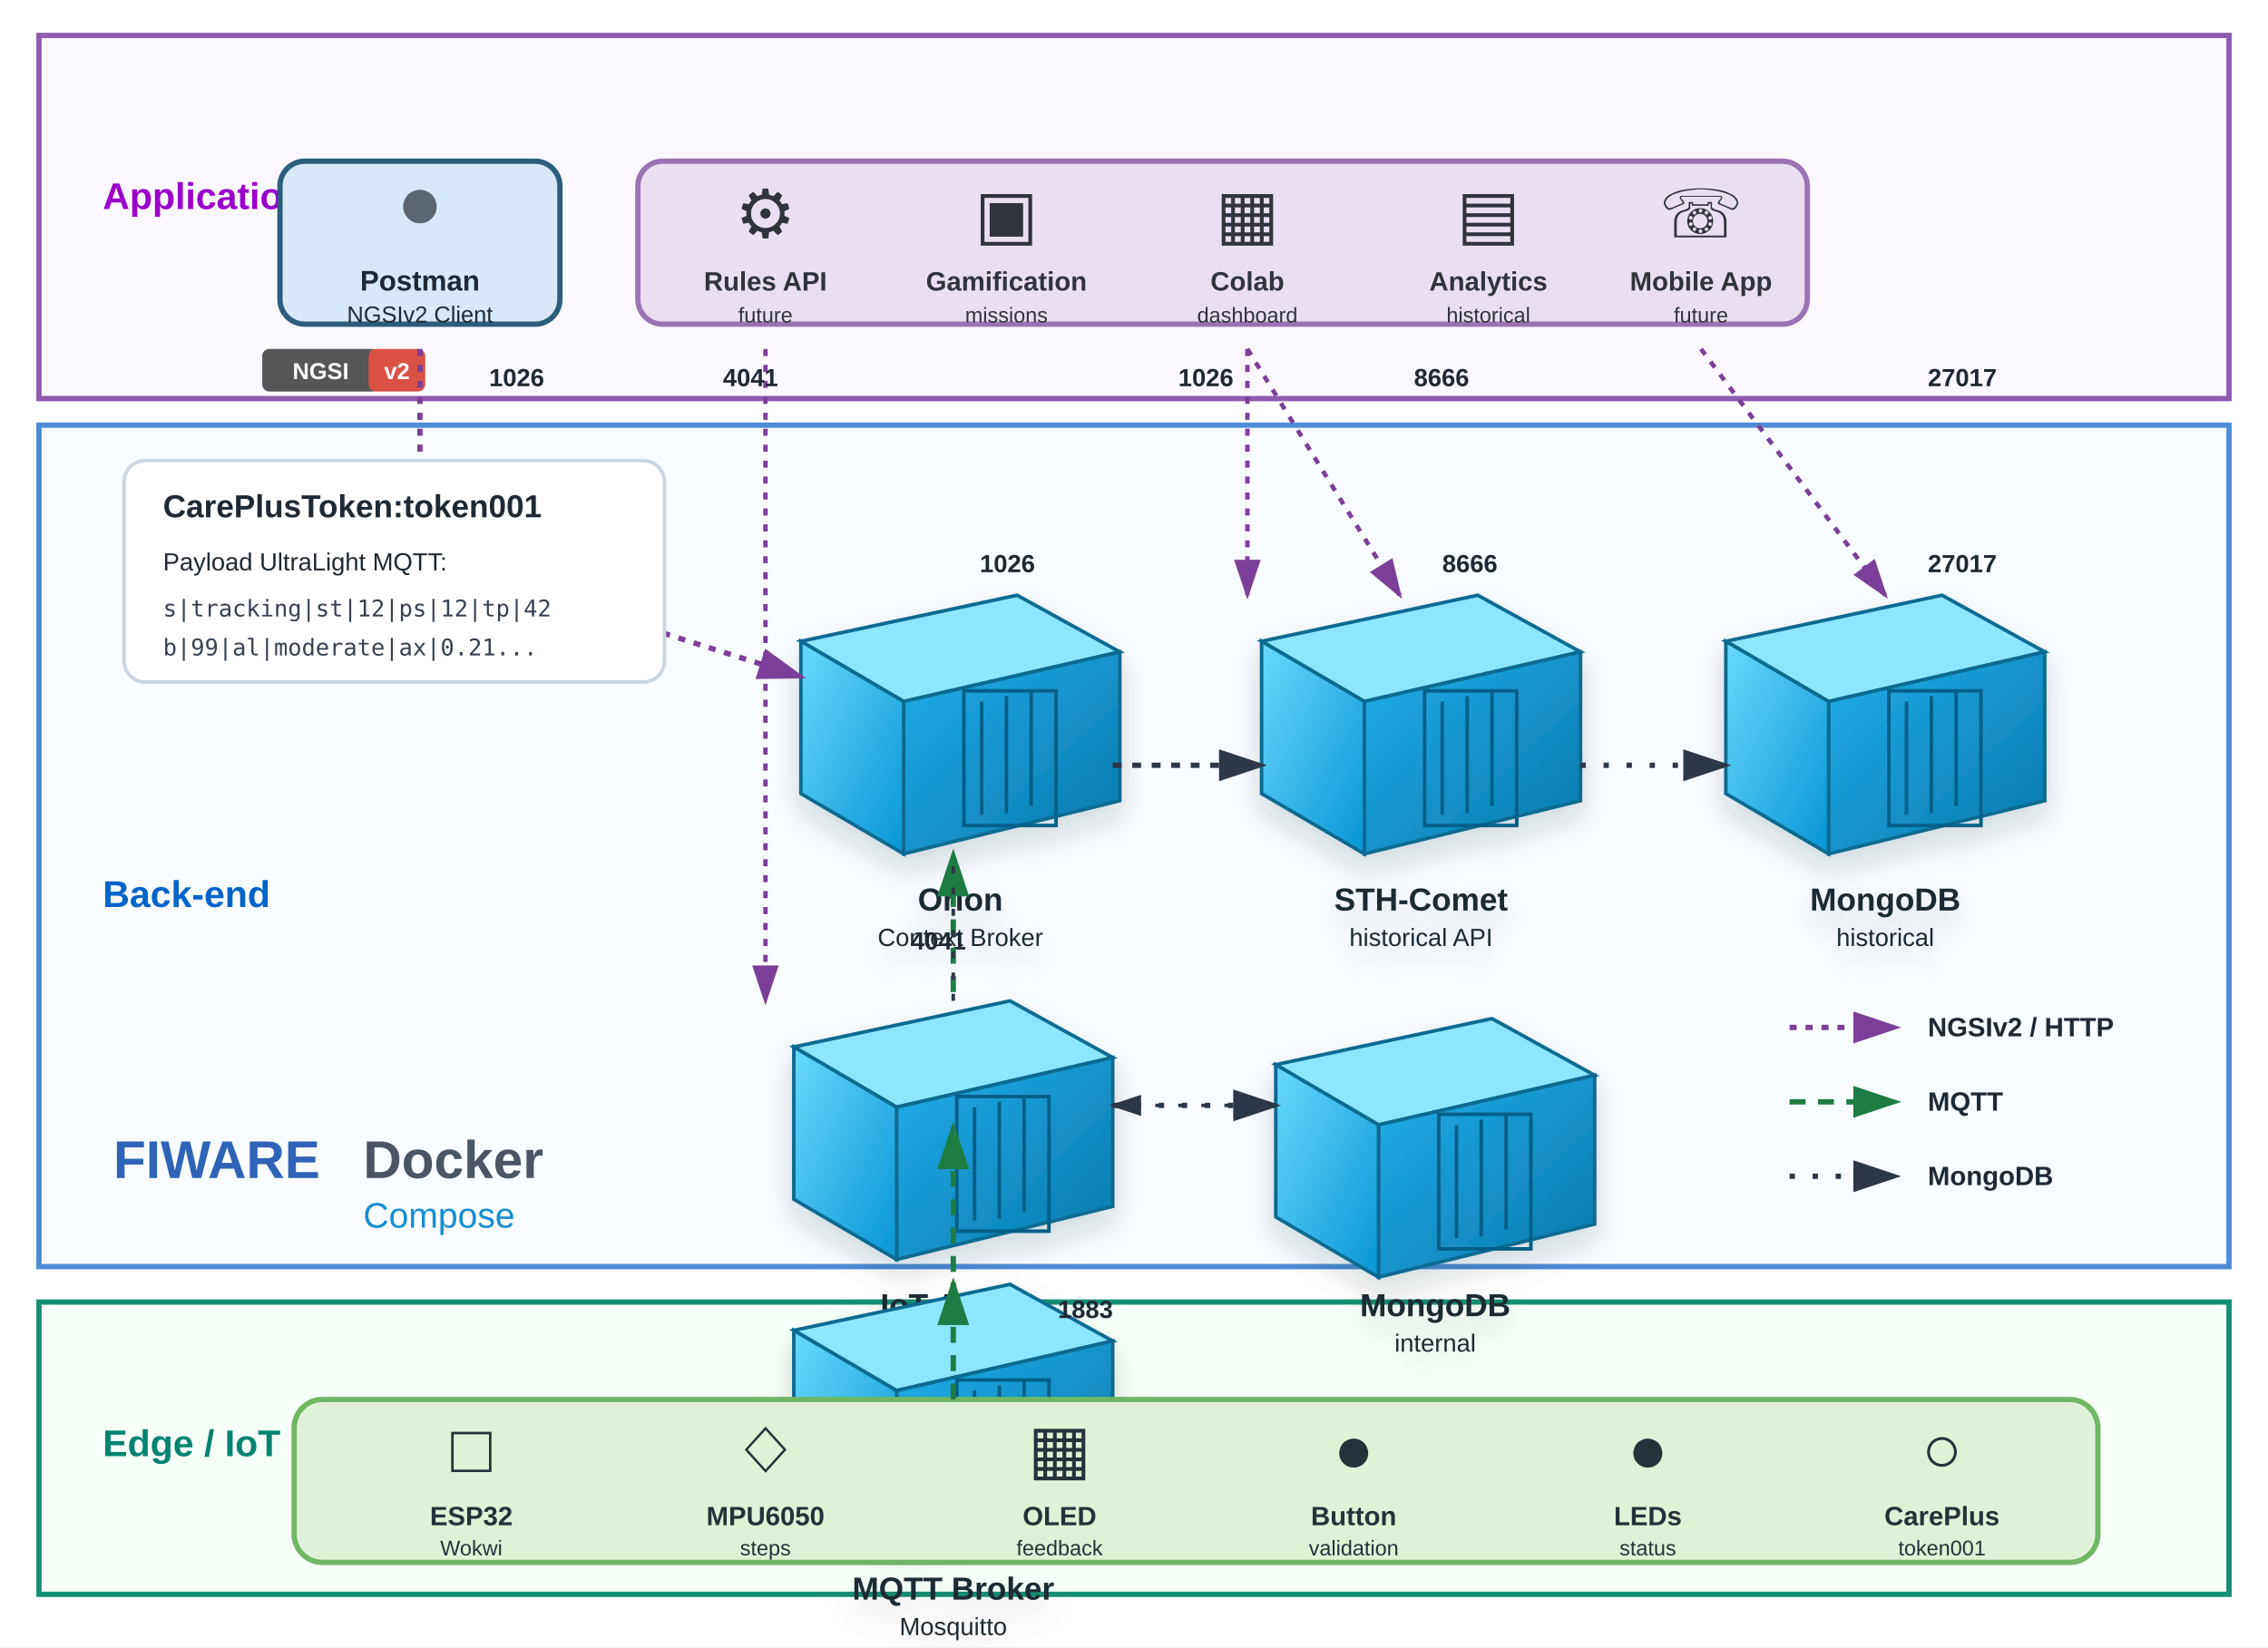
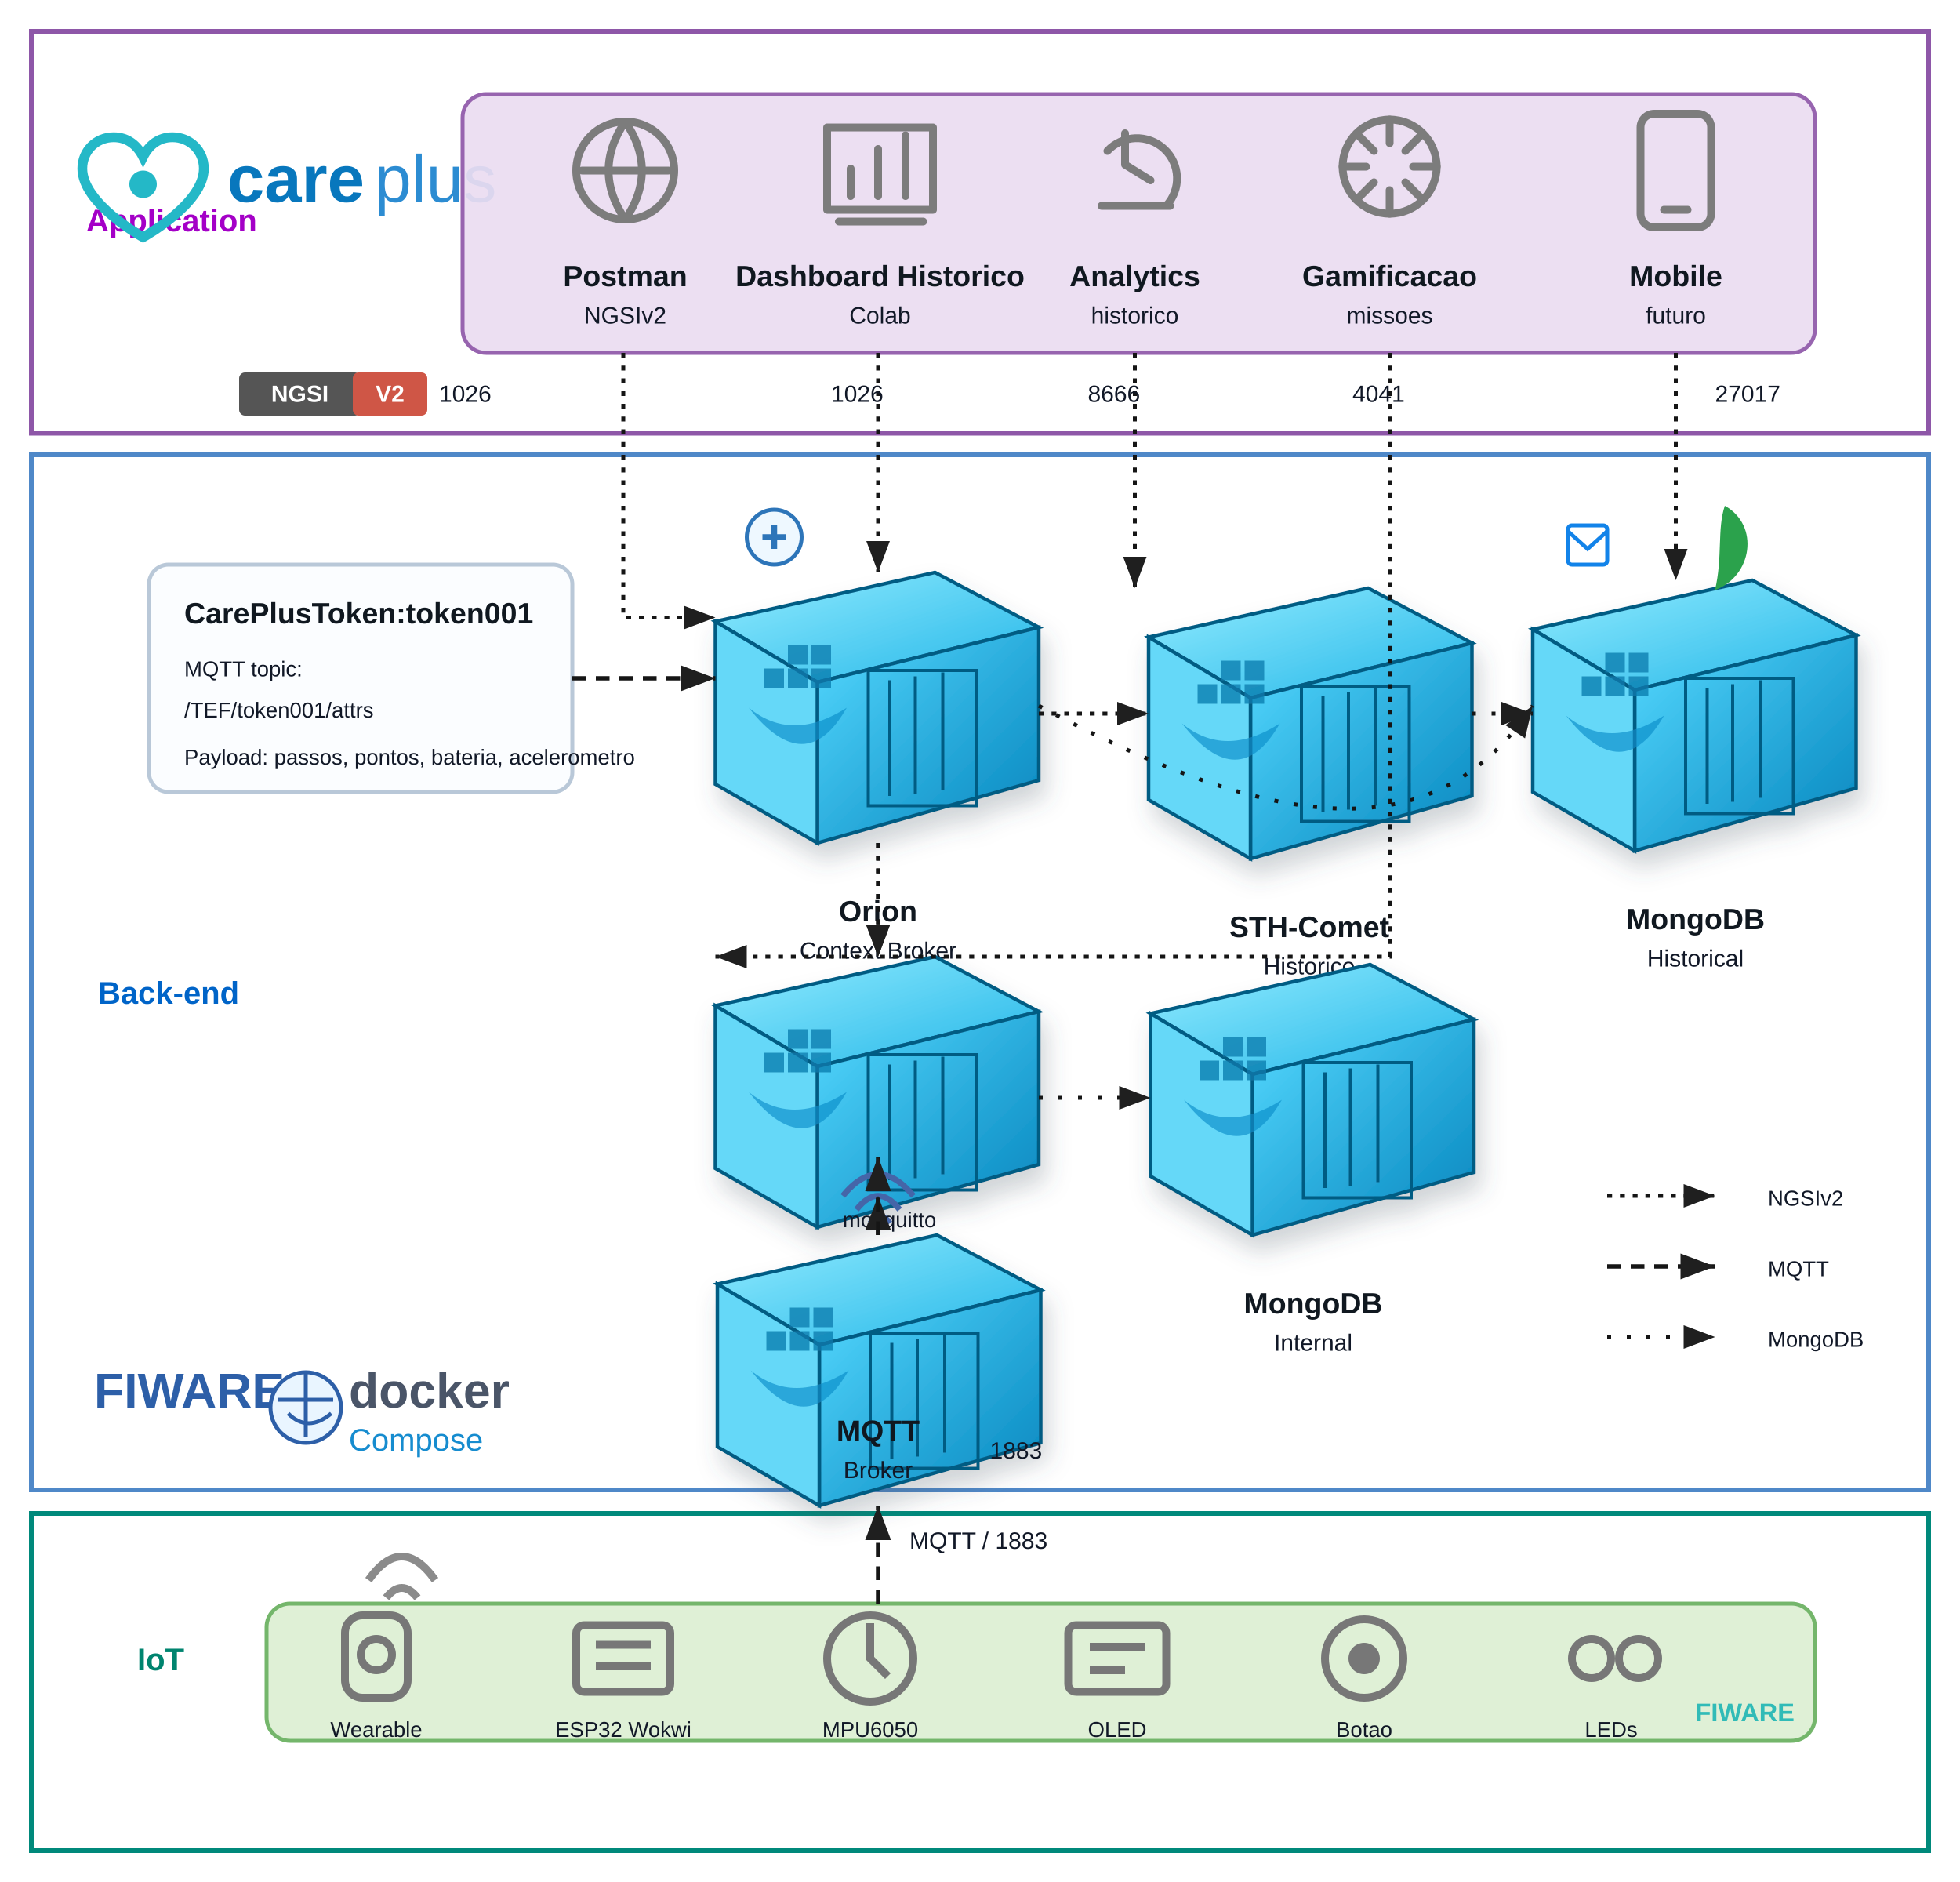
- <svg xmlns="http://www.w3.org/2000/svg" width="1280" height="930" viewBox="0 0 1280 930" role="img" aria-labelledby="title desc">
+ <svg xmlns="http://www.w3.org/2000/svg" width="1000" height="960" viewBox="0 0 1000 960" role="img" aria-labelledby="title desc">
  <defs>
-     <marker id="arrow" markerWidth="10" markerHeight="10" refX="8" refY="3" orient="auto" markerUnits="strokeWidth">
-       <path d="M0,0 L0,6 L9,3 z" fill="#2d3748" />
+     <marker id="arrowBlack" markerWidth="9" markerHeight="9" refX="8" refY="3" orient="auto" markerUnits="strokeWidth">
+       <path d="M0,0 L0,6 L8,3 z" fill="#1f1f1f" />
    </marker>
-     <marker id="arrowPurple" markerWidth="10" markerHeight="10" refX="8" refY="3" orient="auto" markerUnits="strokeWidth">
-       <path d="M0,0 L0,6 L9,3 z" fill="#7b3f98" />
+     <marker id="arrowPurple" markerWidth="9" markerHeight="9" refX="8" refY="3" orient="auto" markerUnits="strokeWidth">
+       <path d="M0,0 L0,6 L8,3 z" fill="#7b4a98" />
    </marker>
-     <marker id="arrowGreen" markerWidth="10" markerHeight="10" refX="8" refY="3" orient="auto" markerUnits="strokeWidth">
-       <path d="M0,0 L0,6 L9,3 z" fill="#1d7c44" />
+     <marker id="arrowGreen" markerWidth="9" markerHeight="9" refX="8" refY="3" orient="auto" markerUnits="strokeWidth">
+       <path d="M0,0 L0,6 L8,3 z" fill="#22794f" />
    </marker>
-     <filter id="softShadow" x="-20%" y="-20%" width="140%" height="150%">
-       <feDropShadow dx="0" dy="8" stdDeviation="8" flood-color="#1a202c" flood-opacity="0.16" />
+     <filter id="containerShadow" x="-30%" y="-30%" width="160%" height="180%">
+       <feDropShadow dx="3" dy="8" stdDeviation="6" flood-color="#4b5563" flood-opacity="0.25" />
    </filter>
-     <linearGradient id="containerBlue" x1="0" x2="1" y1="0" y2="1">
-       <stop offset="0" stop-color="#68d8ff" />
-       <stop offset="1" stop-color="#0796d5" />
+     <linearGradient id="boxTop" x1="0" y1="0" x2="1" y2="1">
+       <stop offset="0" stop-color="#92ecff" />
+       <stop offset="1" stop-color="#23b6e8" />
    </linearGradient>
-     <linearGradient id="containerDark" x1="0" x2="1" y1="0" y2="1">
-       <stop offset="0" stop-color="#21aeea" />
-       <stop offset="1" stop-color="#0878ad" />
+     <linearGradient id="boxFront" x1="0" y1="0" x2="1" y2="1">
+       <stop offset="0" stop-color="#55d9ff" />
+       <stop offset="1" stop-color="#0484bd" />
    </linearGradient>
+     <style>
+       .font { font-family: Arial, Helvetica, sans-serif; }
+       .layer { font-family: Arial, Helvetica, sans-serif; font-size: 16px; font-weight: 700; }
+       .title { font-family: Arial, Helvetica, sans-serif; font-size: 15px; font-weight: 700; fill: #101820; }
+       .sub { font-family: Arial, Helvetica, sans-serif; font-size: 12px; fill: #111827; }
+       .port { font-family: Arial, Helvetica, sans-serif; font-size: 12px; fill: #111827; }
+       .small { font-family: Arial, Helvetica, sans-serif; font-size: 11px; fill: #111827; }
+       .line-icon { fill: none; stroke: #7c7c7c; stroke-width: 4; stroke-linecap: round; stroke-linejoin: round; }
+       .docker-line { fill: none; stroke: #065b83; stroke-width: 1.6; }
+       .protocol { fill: none; stroke: #151515; stroke-width: 2; stroke-dasharray: 2.5 4; marker-end: url(#arrowBlack); }
+       .mongo { fill: none; stroke: #151515; stroke-width: 2; stroke-dasharray: 2 8; marker-end: url(#arrowBlack); }
+       .mqtt { fill: none; stroke: #151515; stroke-width: 2.2; stroke-dasharray: 7 5; marker-end: url(#arrowBlack); }
+     </style>
+     <g id="dockerBox">
+       <polygon points="0,25 112,0 165,28 52,56" fill="url(#boxTop)" stroke="#065b83" stroke-width="1.8" />
+       <polygon points="52,56 165,28 165,106 52,138" fill="url(#boxFront)" stroke="#065b83" stroke-width="1.8" />
+       <polygon points="0,25 52,56 52,138 0,108" fill="#65d8f8" stroke="#065b83" stroke-width="1.8" />
+       <path d="M78 50 h55 v69 h-55 z M89 55 v59 M102 53 v60 M116 51 v60" class="docker-line" />
+       <path d="M17 69 q22 18 50 0 q-21 37 -50 0z" fill="#0b8eca" opacity="0.65" />
+       <rect x="25" y="49" width="10" height="10" fill="#087aac" opacity="0.75" />
+       <rect x="37" y="49" width="10" height="10" fill="#087aac" opacity="0.75" />
+       <rect x="49" y="49" width="10" height="10" fill="#087aac" opacity="0.75" />
+       <rect x="37" y="37" width="10" height="10" fill="#087aac" opacity="0.75" />
+       <rect x="49" y="37" width="10" height="10" fill="#087aac" opacity="0.75" />
+     </g>
  </defs>
-   <rect x="0" y="0" width="1280" height="930" fill="#ffffff" />
-   <rect x="22" y="20" width="1236" height="205" fill="#fbf7ff" stroke="#8f5bb0" stroke-width="3" />
-   <rect x="22" y="240" width="1236" height="475" fill="#f8fbff" stroke="#4d8cd7" stroke-width="3" />
-   <rect x="22" y="735" width="1236" height="165" fill="#f7fff9" stroke="#178f73" stroke-width="3" />
-   <text x="58" y="118" font-family="Arial, Helvetica, sans-serif" font-size="21" font-weight="700" fill="#9a00c9">Application</text>
-   <text x="58" y="512" font-family="Arial, Helvetica, sans-serif" font-size="21" font-weight="700" fill="#0064c8">Back-end</text>
-   <text x="58" y="822" font-family="Arial, Helvetica, sans-serif" font-size="21" font-weight="700" fill="#00846f">Edge / IoT</text>
-   <rect x="158" y="91" width="158" height="92" rx="14" fill="#d7e8f8" stroke="#2b5d7c" stroke-width="3" />
-   <text x="237" y="129" text-anchor="middle" font-family="Arial, Helvetica, sans-serif" font-size="44" fill="#5c6670">●</text>
-   <text x="237" y="164" text-anchor="middle" font-family="Arial, Helvetica, sans-serif" font-size="16" font-weight="700" fill="#1f2933">Postman</text>
-   <text x="237" y="182" text-anchor="middle" font-family="Arial, Helvetica, sans-serif" font-size="13" fill="#1f2933">NGSIv2 Client</text>
-   <rect x="360" y="91" width="660" height="92" rx="14" fill="#eadff1" stroke="#9a73b5" stroke-width="3" />
-   <g font-family="Arial, Helvetica, sans-serif" fill="#30343b" text-anchor="middle">
-     <text x="432" y="134" font-size="38">⚙</text>
-     <text x="432" y="164" font-size="15" font-weight="700">Rules API</text>
-     <text x="432" y="182" font-size="12">future</text>
-     <text x="568" y="134" font-size="38">▣</text>
-     <text x="568" y="164" font-size="15" font-weight="700">Gamification</text>
-     <text x="568" y="182" font-size="12">missions</text>
-     <text x="704" y="134" font-size="38">▦</text>
-     <text x="704" y="164" font-size="15" font-weight="700">Colab</text>
-     <text x="704" y="182" font-size="12">dashboard</text>
-     <text x="840" y="134" font-size="38">▤</text>
-     <text x="840" y="164" font-size="15" font-weight="700">Analytics</text>
-     <text x="840" y="182" font-size="12">historical</text>
-     <text x="960" y="134" font-size="38">☏</text>
-     <text x="960" y="164" font-size="15" font-weight="700">Mobile App</text>
-     <text x="960" y="182" font-size="12">future</text>
-   </g>
-   <rect x="148" y="197" width="66" height="24" rx="4" fill="#565656" />
-   <rect x="208" y="197" width="32" height="24" rx="4" fill="#db5145" />
-   <text x="181" y="214" text-anchor="middle" font-family="Arial, Helvetica, sans-serif" font-size="13" font-weight="700" fill="#fff">NGSI</text>
-   <text x="224" y="214" text-anchor="middle" font-family="Arial, Helvetica, sans-serif" font-size="13" font-weight="700" fill="#fff">v2</text>
-   <g filter="url(#softShadow)">
-     <g transform="translate(452 336)">
-       <polygon points="0,26 122,0 180,32 58,60" fill="#8de6ff" stroke="#076b91" stroke-width="2" />
-       <polygon points="58,60 180,32 180,116 58,146" fill="url(#containerDark)" stroke="#076b91" stroke-width="2" />
-       <polygon points="0,26 58,60 58,146 0,112" fill="url(#containerBlue)" stroke="#076b91" stroke-width="2" />
-       <path d="M92 54 h52 v76 h-52 z M102 60 v64 M116 57 v66 M130 55 v64" stroke="#065f89" stroke-width="2" fill="none" />
-       <text x="90" y="178" text-anchor="middle" font-family="Arial, Helvetica, sans-serif" font-size="18" font-weight="700" fill="#1f2933">Orion</text>
-       <text x="90" y="198" text-anchor="middle" font-family="Arial, Helvetica, sans-serif" font-size="14" fill="#1f2933">Context Broker</text>
-     </g>
-     <g transform="translate(712 336)">
-       <polygon points="0,26 122,0 180,32 58,60" fill="#8de6ff" stroke="#076b91" stroke-width="2" />
-       <polygon points="58,60 180,32 180,116 58,146" fill="url(#containerDark)" stroke="#076b91" stroke-width="2" />
-       <polygon points="0,26 58,60 58,146 0,112" fill="url(#containerBlue)" stroke="#076b91" stroke-width="2" />
-       <path d="M92 54 h52 v76 h-52 z M102 60 v64 M116 57 v66 M130 55 v64" stroke="#065f89" stroke-width="2" fill="none" />
-       <text x="90" y="178" text-anchor="middle" font-family="Arial, Helvetica, sans-serif" font-size="18" font-weight="700" fill="#1f2933">STH-Comet</text>
-       <text x="90" y="198" text-anchor="middle" font-family="Arial, Helvetica, sans-serif" font-size="14" fill="#1f2933">historical API</text>
-     </g>
-     <g transform="translate(974 336)">
-       <polygon points="0,26 122,0 180,32 58,60" fill="#8de6ff" stroke="#076b91" stroke-width="2" />
-       <polygon points="58,60 180,32 180,116 58,146" fill="url(#containerDark)" stroke="#076b91" stroke-width="2" />
-       <polygon points="0,26 58,60 58,146 0,112" fill="url(#containerBlue)" stroke="#076b91" stroke-width="2" />
-       <path d="M92 54 h52 v76 h-52 z M102 60 v64 M116 57 v66 M130 55 v64" stroke="#065f89" stroke-width="2" fill="none" />
-       <text x="90" y="178" text-anchor="middle" font-family="Arial, Helvetica, sans-serif" font-size="18" font-weight="700" fill="#1f2933">MongoDB</text>
-       <text x="90" y="198" text-anchor="middle" font-family="Arial, Helvetica, sans-serif" font-size="14" fill="#1f2933">historical</text>
-     </g>
-     <g transform="translate(448 565)">
-       <polygon points="0,26 122,0 180,32 58,60" fill="#8de6ff" stroke="#076b91" stroke-width="2" />
-       <polygon points="58,60 180,32 180,116 58,146" fill="url(#containerDark)" stroke="#076b91" stroke-width="2" />
-       <polygon points="0,26 58,60 58,146 0,112" fill="url(#containerBlue)" stroke="#076b91" stroke-width="2" />
-       <path d="M92 54 h52 v76 h-52 z M102 60 v64 M116 57 v66 M130 55 v64" stroke="#065f89" stroke-width="2" fill="none" />
-       <text x="90" y="178" text-anchor="middle" font-family="Arial, Helvetica, sans-serif" font-size="18" font-weight="700" fill="#1f2933">IoT Agent</text>
-       <text x="90" y="198" text-anchor="middle" font-family="Arial, Helvetica, sans-serif" font-size="14" fill="#1f2933">MQTT / UltraLight</text>
-     </g>
-     <g transform="translate(720 575)">
-       <polygon points="0,26 122,0 180,32 58,60" fill="#8de6ff" stroke="#076b91" stroke-width="2" />
-       <polygon points="58,60 180,32 180,116 58,146" fill="url(#containerDark)" stroke="#076b91" stroke-width="2" />
-       <polygon points="0,26 58,60 58,146 0,112" fill="url(#containerBlue)" stroke="#076b91" stroke-width="2" />
-       <path d="M92 54 h52 v76 h-52 z M102 60 v64 M116 57 v66 M130 55 v64" stroke="#065f89" stroke-width="2" fill="none" />
-       <text x="90" y="168" text-anchor="middle" font-family="Arial, Helvetica, sans-serif" font-size="18" font-weight="700" fill="#1f2933">MongoDB</text>
-       <text x="90" y="188" text-anchor="middle" font-family="Arial, Helvetica, sans-serif" font-size="14" fill="#1f2933">internal</text>
-     </g>
-     <g transform="translate(448 725)">
-       <polygon points="0,26 122,0 180,32 58,60" fill="#8de6ff" stroke="#076b91" stroke-width="2" />
-       <polygon points="58,60 180,32 180,116 58,146" fill="url(#containerDark)" stroke="#076b91" stroke-width="2" />
-       <polygon points="0,26 58,60 58,146 0,112" fill="url(#containerBlue)" stroke="#076b91" stroke-width="2" />
-       <path d="M92 54 h52 v76 h-52 z M102 60 v64 M116 57 v66 M130 55 v64" stroke="#065f89" stroke-width="2" fill="none" />
-       <text x="90" y="178" text-anchor="middle" font-family="Arial, Helvetica, sans-serif" font-size="18" font-weight="700" fill="#1f2933">MQTT Broker</text>
-       <text x="90" y="198" text-anchor="middle" font-family="Arial, Helvetica, sans-serif" font-size="14" fill="#1f2933">Mosquitto</text>
-     </g>
-   </g>
-   <text x="64" y="665" font-family="Arial, Helvetica, sans-serif" font-size="30" font-weight="700" fill="#2f63b7">FIWARE</text>
-   <text x="205" y="665" font-family="Arial, Helvetica, sans-serif" font-size="30" font-weight="700" fill="#4b5563">Docker</text>
-   <text x="205" y="693" font-family="Arial, Helvetica, sans-serif" font-size="20" fill="#168dd2">Compose</text>
-   <text x="597" y="744" font-family="Arial, Helvetica, sans-serif" font-size="14" font-weight="700" fill="#1f2933">1883</text>
-   <text x="514" y="536" font-family="Arial, Helvetica, sans-serif" font-size="14" font-weight="700" fill="#1f2933">4041</text>
-   <text x="553" y="323" font-family="Arial, Helvetica, sans-serif" font-size="14" font-weight="700" fill="#1f2933">1026</text>
-   <text x="814" y="323" font-family="Arial, Helvetica, sans-serif" font-size="14" font-weight="700" fill="#1f2933">8666</text>
-   <text x="1088" y="323" font-family="Arial, Helvetica, sans-serif" font-size="14" font-weight="700" fill="#1f2933">27017</text>
-   <rect x="166" y="790" width="1018" height="92" rx="16" fill="#dff2d8" stroke="#70b764" stroke-width="3" />
-   <g font-family="Arial, Helvetica, sans-serif" text-anchor="middle" fill="#27313a">
-     <text x="266" y="831" font-size="38">□</text>
-     <text x="266" y="861" font-size="15" font-weight="700">ESP32</text>
-     <text x="266" y="878" font-size="12">Wokwi</text>
-     <text x="432" y="831" font-size="38">◇</text>
-     <text x="432" y="861" font-size="15" font-weight="700">MPU6050</text>
-     <text x="432" y="878" font-size="12">steps</text>
-     <text x="598" y="831" font-size="38">▦</text>
-     <text x="598" y="861" font-size="15" font-weight="700">OLED</text>
-     <text x="598" y="878" font-size="12">feedback</text>
-     <text x="764" y="831" font-size="38">●</text>
-     <text x="764" y="861" font-size="15" font-weight="700">Button</text>
-     <text x="764" y="878" font-size="12">validation</text>
-     <text x="930" y="831" font-size="38">●</text>
-     <text x="930" y="861" font-size="15" font-weight="700">LEDs</text>
-     <text x="930" y="878" font-size="12">status</text>
-     <text x="1096" y="831" font-size="38">○</text>
-     <text x="1096" y="861" font-size="15" font-weight="700">CarePlus</text>
-     <text x="1096" y="878" font-size="12">token001</text>
-   </g>
-   <line x1="538" y1="790" x2="538" y2="724" stroke="#1d7c44" stroke-width="3" stroke-dasharray="9 7" marker-end="url(#arrowGreen)" />
-   <line x1="538" y1="718" x2="538" y2="636" stroke="#1d7c44" stroke-width="3" stroke-dasharray="9 7" marker-end="url(#arrowGreen)" />
-   <line x1="538" y1="560" x2="538" y2="482" stroke="#1d7c44" stroke-width="3" stroke-dasharray="9 7" marker-end="url(#arrowGreen)" />
-   <line x1="628" y1="432" x2="712" y2="432" stroke="#2d3748" stroke-width="3" stroke-dasharray="5 6" marker-end="url(#arrow)" />
-   <line x1="892" y1="432" x2="974" y2="432" stroke="#2d3748" stroke-width="3" stroke-dasharray="3 10" marker-end="url(#arrow)" />
-   <line x1="628" y1="624" x2="720" y2="624" stroke="#2d3748" stroke-width="3" stroke-dasharray="3 10" marker-end="url(#arrow)" />
-   <line x1="538" y1="565" x2="538" y2="482" stroke="#2d3748" stroke-width="2" stroke-dasharray="4 8" />
-   <line x1="720" y1="624" x2="628" y2="624" stroke="#2d3748" stroke-width="2" stroke-dasharray="3 10" marker-end="url(#arrow)" />
-   <line x1="237" y1="197" x2="237" y2="314" stroke="#7b3f98" stroke-width="3" stroke-dasharray="4 5" marker-end="url(#arrowPurple)" />
-   <line x1="237" y1="314" x2="452" y2="382" stroke="#7b3f98" stroke-width="3" stroke-dasharray="4 5" marker-end="url(#arrowPurple)" />
-   <line x1="432" y1="197" x2="432" y2="565" stroke="#7b3f98" stroke-width="2.5" stroke-dasharray="4 5" marker-end="url(#arrowPurple)" />
-   <line x1="704" y1="197" x2="704" y2="336" stroke="#7b3f98" stroke-width="2.5" stroke-dasharray="4 5" marker-end="url(#arrowPurple)" />
-   <line x1="704" y1="197" x2="790" y2="336" stroke="#7b3f98" stroke-width="2.5" stroke-dasharray="4 5" marker-end="url(#arrowPurple)" />
-   <line x1="960" y1="197" x2="1064" y2="336" stroke="#7b3f98" stroke-width="2.5" stroke-dasharray="4 5" marker-end="url(#arrowPurple)" />
-   <g font-family="Arial, Helvetica, sans-serif" font-size="14" font-weight="700" fill="#1f2933">
-     <text x="276" y="218">1026</text>
-     <text x="408" y="218">4041</text>
-     <text x="665" y="218">1026</text>
-     <text x="798" y="218">8666</text>
-     <text x="1088" y="218">27017</text>
-   </g>
-   <g transform="translate(1010 580)" font-family="Arial, Helvetica, sans-serif" fill="#1f2933">
-     <line x1="0" y1="0" x2="60" y2="0" stroke="#7b3f98" stroke-width="3" stroke-dasharray="4 5" marker-end="url(#arrowPurple)" />
-     <text x="78" y="5" font-size="15" font-weight="700">NGSIv2 / HTTP</text>
-     <line x1="0" y1="42" x2="60" y2="42" stroke="#1d7c44" stroke-width="3" stroke-dasharray="9 7" marker-end="url(#arrowGreen)" />
-     <text x="78" y="47" font-size="15" font-weight="700">MQTT</text>
-     <line x1="0" y1="84" x2="60" y2="84" stroke="#2d3748" stroke-width="3" stroke-dasharray="3 10" marker-end="url(#arrow)" />
-     <text x="78" y="89" font-size="15" font-weight="700">MongoDB</text>
-   </g>
-   <rect x="70" y="260" width="305" height="125" rx="12" fill="#ffffff" stroke="#cad6e2" stroke-width="2" />
-   <text x="92" y="292" font-family="Arial, Helvetica, sans-serif" font-size="18" font-weight="700" fill="#1f2933">CarePlusToken:token001</text>
-   <text x="92" y="322" font-family="Arial, Helvetica, sans-serif" font-size="14" fill="#1f2933">Payload UltraLight MQTT:</text>
-   <text x="92" y="348" font-family="Consolas, monospace" font-size="13" fill="#374151">s|tracking|st|12|ps|12|tp|42</text>
-   <text x="92" y="370" font-family="Consolas, monospace" font-size="13" fill="#374151">b|99|al|moderate|ax|0.21...</text>
+   <rect width="1000" height="960" fill="#fff" />
+   <rect x="16" y="16" width="968" height="205" fill="#fff" stroke="#8e57a8" stroke-width="2.4" />
+   <rect x="16" y="232" width="968" height="528" fill="#fff" stroke="#4f88c8" stroke-width="2.4" />
+   <rect x="16" y="772" width="968" height="172" fill="#fff" stroke="#00897b" stroke-width="2.4" />
+   <text x="44" y="118" class="layer" fill="#a400c7">Application</text>
+   <text x="50" y="512" class="layer" fill="#0064c8">Back-end</text>
+   <text x="70" y="852" class="layer" fill="#00846f">IoT</text>
+   <g transform="translate(42 70)">
+     <path d="M16 0 C7 0 0 7 0 16 C0 34 31 51 31 51 C31 51 62 34 62 16 C62 7 55 0 46 0 C39 0 34 4 31 10 C28 4 23 0 16 0Z" fill="none" stroke="#24b8c7" stroke-width="5" />
+     <circle cx="31" cy="24" r="7" fill="#24b8c7" />
+     <text x="74" y="33" class="font" font-size="34" font-weight="700" fill="#0877bd">care</text>
+     <text x="149" y="33" class="font" font-size="34" fill="#2c8cd2">plus</text>
+   </g>
+   <rect x="236" y="48" width="690" height="132" rx="12" fill="#eadcf1" opacity="0.92" stroke="#8e57a8" stroke-width="2" />
+   <g transform="translate(292 57)">
+     <circle cx="27" cy="30" r="25" class="line-icon" />
+     <path d="M5 30 h44 M27 5 q17 25 0 50 M27 5 q-17 25 0 50" class="line-icon" />
+     <text x="27" y="89" text-anchor="middle" class="title">Postman</text>
+     <text x="27" y="108" text-anchor="middle" class="sub">NGSIv2</text>
+   </g>
+   <g transform="translate(420 57)">
+     <rect x="2" y="8" width="54" height="42" class="line-icon" />
+     <path d="M14 43 v-14 M28 43 v-24 M42 43 v-31 M8 56 h43" class="line-icon" />
+     <text x="29" y="89" text-anchor="middle" class="title">Dashboard Historico</text>
+     <text x="29" y="108" text-anchor="middle" class="sub">Colab</text>
+   </g>
+   <g transform="translate(550 57)">
+     <path d="M15 20 a20 20 0 1 1 30 28 M12 48 h35" class="line-icon" />
+     <path d="M24 11 v16 l13 8" class="line-icon" />
+     <text x="29" y="89" text-anchor="middle" class="title">Analytics</text>
+     <text x="29" y="108" text-anchor="middle" class="sub">historico</text>
+   </g>
+   <g transform="translate(680 57)">
+     <circle cx="29" cy="28" r="24" class="line-icon" />
+     <path d="M29 4 v12 M29 40 v12 M5 28 h12 M41 28 h12 M13 12 l8 8 M45 12 l-8 8 M13 44 l8-8 M45 44 l-8-8" class="line-icon" />
+     <text x="29" y="89" text-anchor="middle" class="title">Gamificacao</text>
+     <text x="29" y="108" text-anchor="middle" class="sub">missoes</text>
+   </g>
+   <g transform="translate(825 57)">
+     <rect x="12" y="1" width="36" height="58" rx="7" class="line-icon" />
+     <path d="M24 50 h12" class="line-icon" />
+     <text x="30" y="89" text-anchor="middle" class="title">Mobile</text>
+     <text x="30" y="108" text-anchor="middle" class="sub">futuro</text>
+   </g>
+   <g transform="translate(122 190)">
+     <rect x="0" y="0" width="62" height="22" rx="3" fill="#555" />
+     <rect x="58" y="0" width="38" height="22" rx="3" fill="#cf5646" />
+     <text x="31" y="15" text-anchor="middle" class="font" font-size="12" font-weight="700" fill="#fff">NGSI</text>
+     <text x="77" y="15" text-anchor="middle" class="font" font-size="12" font-weight="700" fill="#fff">V2</text>
+   </g>
+   <g transform="translate(365 292)" filter="url(#containerShadow)">
+     <use href="#dockerBox" />
+   </g>
+   <text x="448" y="470" text-anchor="middle" class="title">Orion</text>
+   <text x="448" y="489" text-anchor="middle" class="sub">Context Broker</text>
+   <g transform="translate(586 300)" filter="url(#containerShadow)">
+     <use href="#dockerBox" />
+   </g>
+   <text x="668" y="478" text-anchor="middle" class="title">STH-Comet</text>
+   <text x="668" y="497" text-anchor="middle" class="sub">Historico</text>
+   <g transform="translate(782 296)" filter="url(#containerShadow)">
+     <use href="#dockerBox" />
+   </g>
+   <text x="865" y="474" text-anchor="middle" class="title">MongoDB</text>
+   <text x="865" y="493" text-anchor="middle" class="sub">Historical</text>
+   <g transform="translate(365 488)" filter="url(#containerShadow)">
+     <use href="#dockerBox" />
+   </g>
+   <text x="448" y="666" text-anchor="middle" class="title">IoT Agent</text>
+   <text x="448" y="685" text-anchor="middle" class="sub">MQTT / UltraLight</text>
+   <g transform="translate(587 492)" filter="url(#containerShadow)">
+     <use href="#dockerBox" />
+   </g>
+   <text x="670" y="670" text-anchor="middle" class="title">MongoDB</text>
+   <text x="670" y="689" text-anchor="middle" class="sub">Internal</text>
+   <g transform="translate(366 630)" filter="url(#containerShadow)">
+     <use href="#dockerBox" />
+   </g>
+   <text x="448" y="735" text-anchor="middle" class="title">MQTT</text>
+   <text x="448" y="754" text-anchor="middle" class="sub">Broker</text>
+   <text x="505" y="744" class="port">1883</text>
+   <text x="48" y="718" class="font" font-size="25" font-weight="700" fill="#2d5fa8">FIWARE</text>
+   <text x="178" y="718" class="font" font-size="25" font-weight="700" fill="#4a5568">docker</text>
+   <text x="178" y="740" class="font" font-size="16" fill="#168ccf">Compose</text>
+   <circle cx="156" cy="718" r="18" fill="#e9f5ff" stroke="#2d5fa8" stroke-width="2" />
+   <path d="M147 721 q10 10 22 0 M156 700 v33 M142 714 h28" fill="none" stroke="#2d5fa8" stroke-width="2" />
+   <circle cx="395" cy="274" r="14" fill="#eef8ff" stroke="#2d75b9" stroke-width="2" />
+   <path d="M389 274 h12 M395 268 v12" stroke="#2d75b9" stroke-width="3" />
+   <rect x="800" y="268" width="20" height="20" rx="2" fill="none" stroke="#1283e9" stroke-width="2" />
+   <path d="M800 271 l10 9 l10-9" fill="none" stroke="#1283e9" stroke-width="2" />
+   <path d="M880 258 c18 10 14 36-5 43 c4-17 1-31 5-43z" fill="#2ba24c" />
+   <path d="M430 610 q18-22 36 0 M437 617 q11-14 22 0 M444 624 q5-7 10 0" fill="none" stroke="#4565a8" stroke-width="3" />
+   <text x="430" y="626" class="small" fill="#4565a8">mosquitto</text>
+   <path d="M318 180 V315 H365" class="protocol" />
+   <text x="224" y="205" class="port">1026</text>
+   <path d="M448 180 V292" class="protocol" />
+   <text x="424" y="205" class="port">1026</text>
+   <path d="M579 180 V300" class="protocol" />
+   <text x="555" y="205" class="port">8666</text>
+   <path d="M709 180 V488 H365" class="protocol" />
+   <text x="690" y="205" class="port">4041</text>
+   <path d="M855 180 V296" class="protocol" />
+   <text x="875" y="205" class="port">27017</text>
+   <path d="M530 364 H586" class="protocol" />
+   <path d="M751 364 H782" class="mongo" />
+   <path d="M448 430 V488" class="protocol" />
+   <path d="M530 560 H587" class="mongo" />
+   <path d="M448 630 V610" class="mqtt" />
+   <path d="M448 630 V590" class="mqtt" />
+   <path d="M448 430 V488" class="protocol" />
+   <path d="M530 360 C660 430 735 430 782 360" class="mongo" />
+   <rect x="76" y="288" width="216" height="116" rx="10" fill="#fbfdff" stroke="#b9c8d8" stroke-width="2" />
+   <text x="94" y="318" class="title">CarePlusToken:token001</text>
+   <text x="94" y="345" class="small">MQTT topic:</text>
+   <text x="94" y="366" class="small" font-family="Consolas, monospace">/TEF/token001/attrs</text>
+   <text x="94" y="390" class="small">Payload: passos, pontos, bateria, acelerometro</text>
+   <path d="M292 346 H365" class="mqtt" />
+   <g transform="translate(820 610)">
+     <path d="M0 0 L55 0" class="protocol" />
+     <text x="82" y="5" class="small">NGSIv2</text>
+     <path d="M0 36 L55 36" class="mqtt" />
+     <text x="82" y="41" class="small">MQTT</text>
+     <path d="M0 72 L55 72" class="mongo" />
+     <text x="82" y="77" class="small">MongoDB</text>
+   </g>
+   <rect x="136" y="818" width="790" height="70" rx="12" fill="#dff0d6" stroke="#74b66b" stroke-width="2" />
+   <g transform="translate(170 785)">
+     <path d="M18 21 q17-24 34 0" fill="none" stroke="#8b8b8b" stroke-width="4" />
+     <path d="M27 30 q8-10 16 0" fill="none" stroke="#8b8b8b" stroke-width="4" />
+   </g>
+   <g text-anchor="middle">
+     <g transform="translate(192 824)">
+       <rect x="-16" y="0" width="32" height="42" rx="9" fill="none" stroke="#777" stroke-width="4" />
+       <circle cx="0" cy="20" r="8" fill="none" stroke="#777" stroke-width="4" />
+       <text y="62" class="small">Wearable</text>
+     </g>
+     <g transform="translate(318 824)">
+       <rect x="-24" y="5" width="48" height="34" rx="4" fill="none" stroke="#777" stroke-width="4" />
+       <path d="M-14 15 h28 M-14 26 h28" stroke="#777" stroke-width="4" />
+       <text y="62" class="small">ESP32 Wokwi</text>
+     </g>
+     <g transform="translate(444 824)">
+       <circle cx="0" cy="22" r="22" fill="none" stroke="#777" stroke-width="4" />
+       <path d="M0 4 v18 l9 9" stroke="#777" stroke-width="4" fill="none" />
+       <text y="62" class="small">MPU6050</text>
+     </g>
+     <g transform="translate(570 824)">
+       <rect x="-25" y="5" width="50" height="34" rx="4" fill="none" stroke="#777" stroke-width="4" />
+       <path d="M-14 16 h28 M-14 28 h18" stroke="#777" stroke-width="4" />
+       <text y="62" class="small">OLED</text>
+     </g>
+     <g transform="translate(696 824)">
+       <circle cx="0" cy="22" r="20" fill="none" stroke="#777" stroke-width="4" />
+       <circle cx="0" cy="22" r="8" fill="#777" />
+       <text y="62" class="small">Botao</text>
+     </g>
+     <g transform="translate(822 824)">
+       <circle cx="-10" cy="22" r="10" fill="none" stroke="#777" stroke-width="4" />
+       <circle cx="14" cy="22" r="10" fill="none" stroke="#777" stroke-width="4" />
+       <text y="62" class="small">LEDs</text>
+     </g>
+   </g>
+   <path d="M448 818 V768" class="mqtt" />
+   <text x="464" y="790" class="port">MQTT / 1883</text>
+   <text x="865" y="878" class="font" font-size="13" font-weight="700" fill="#31bbb7">FIWARE</text>
</svg>
